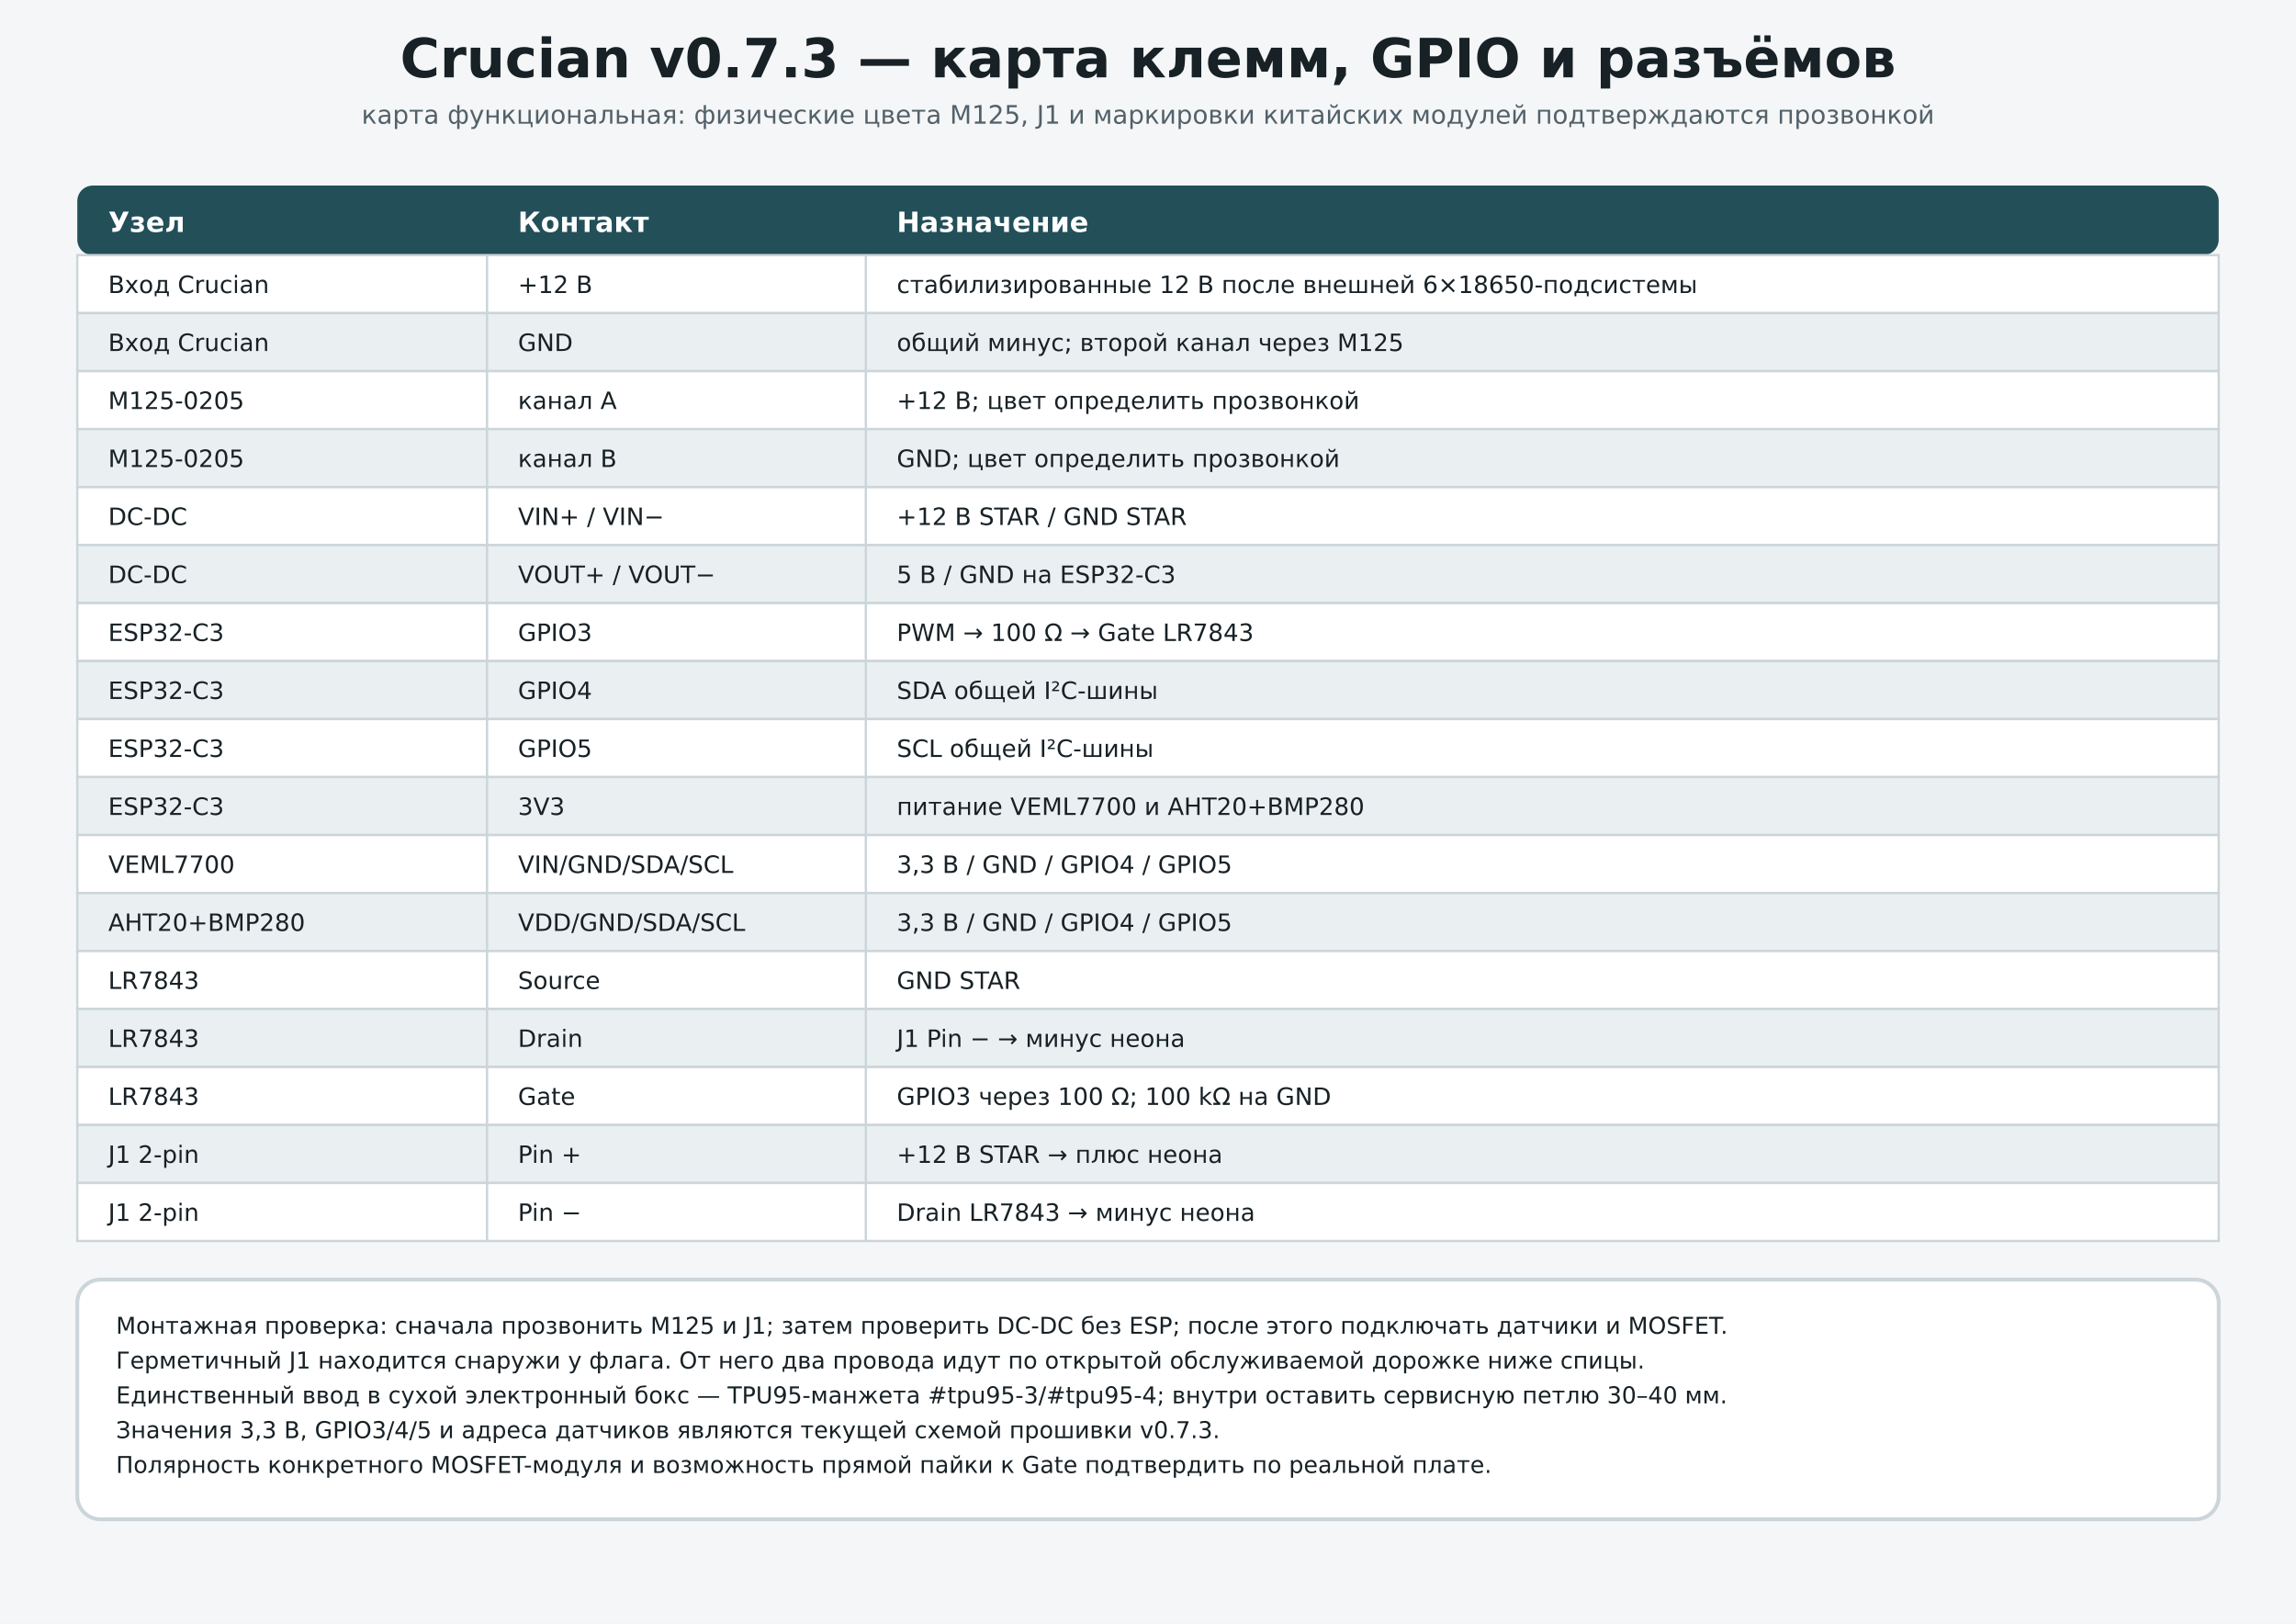
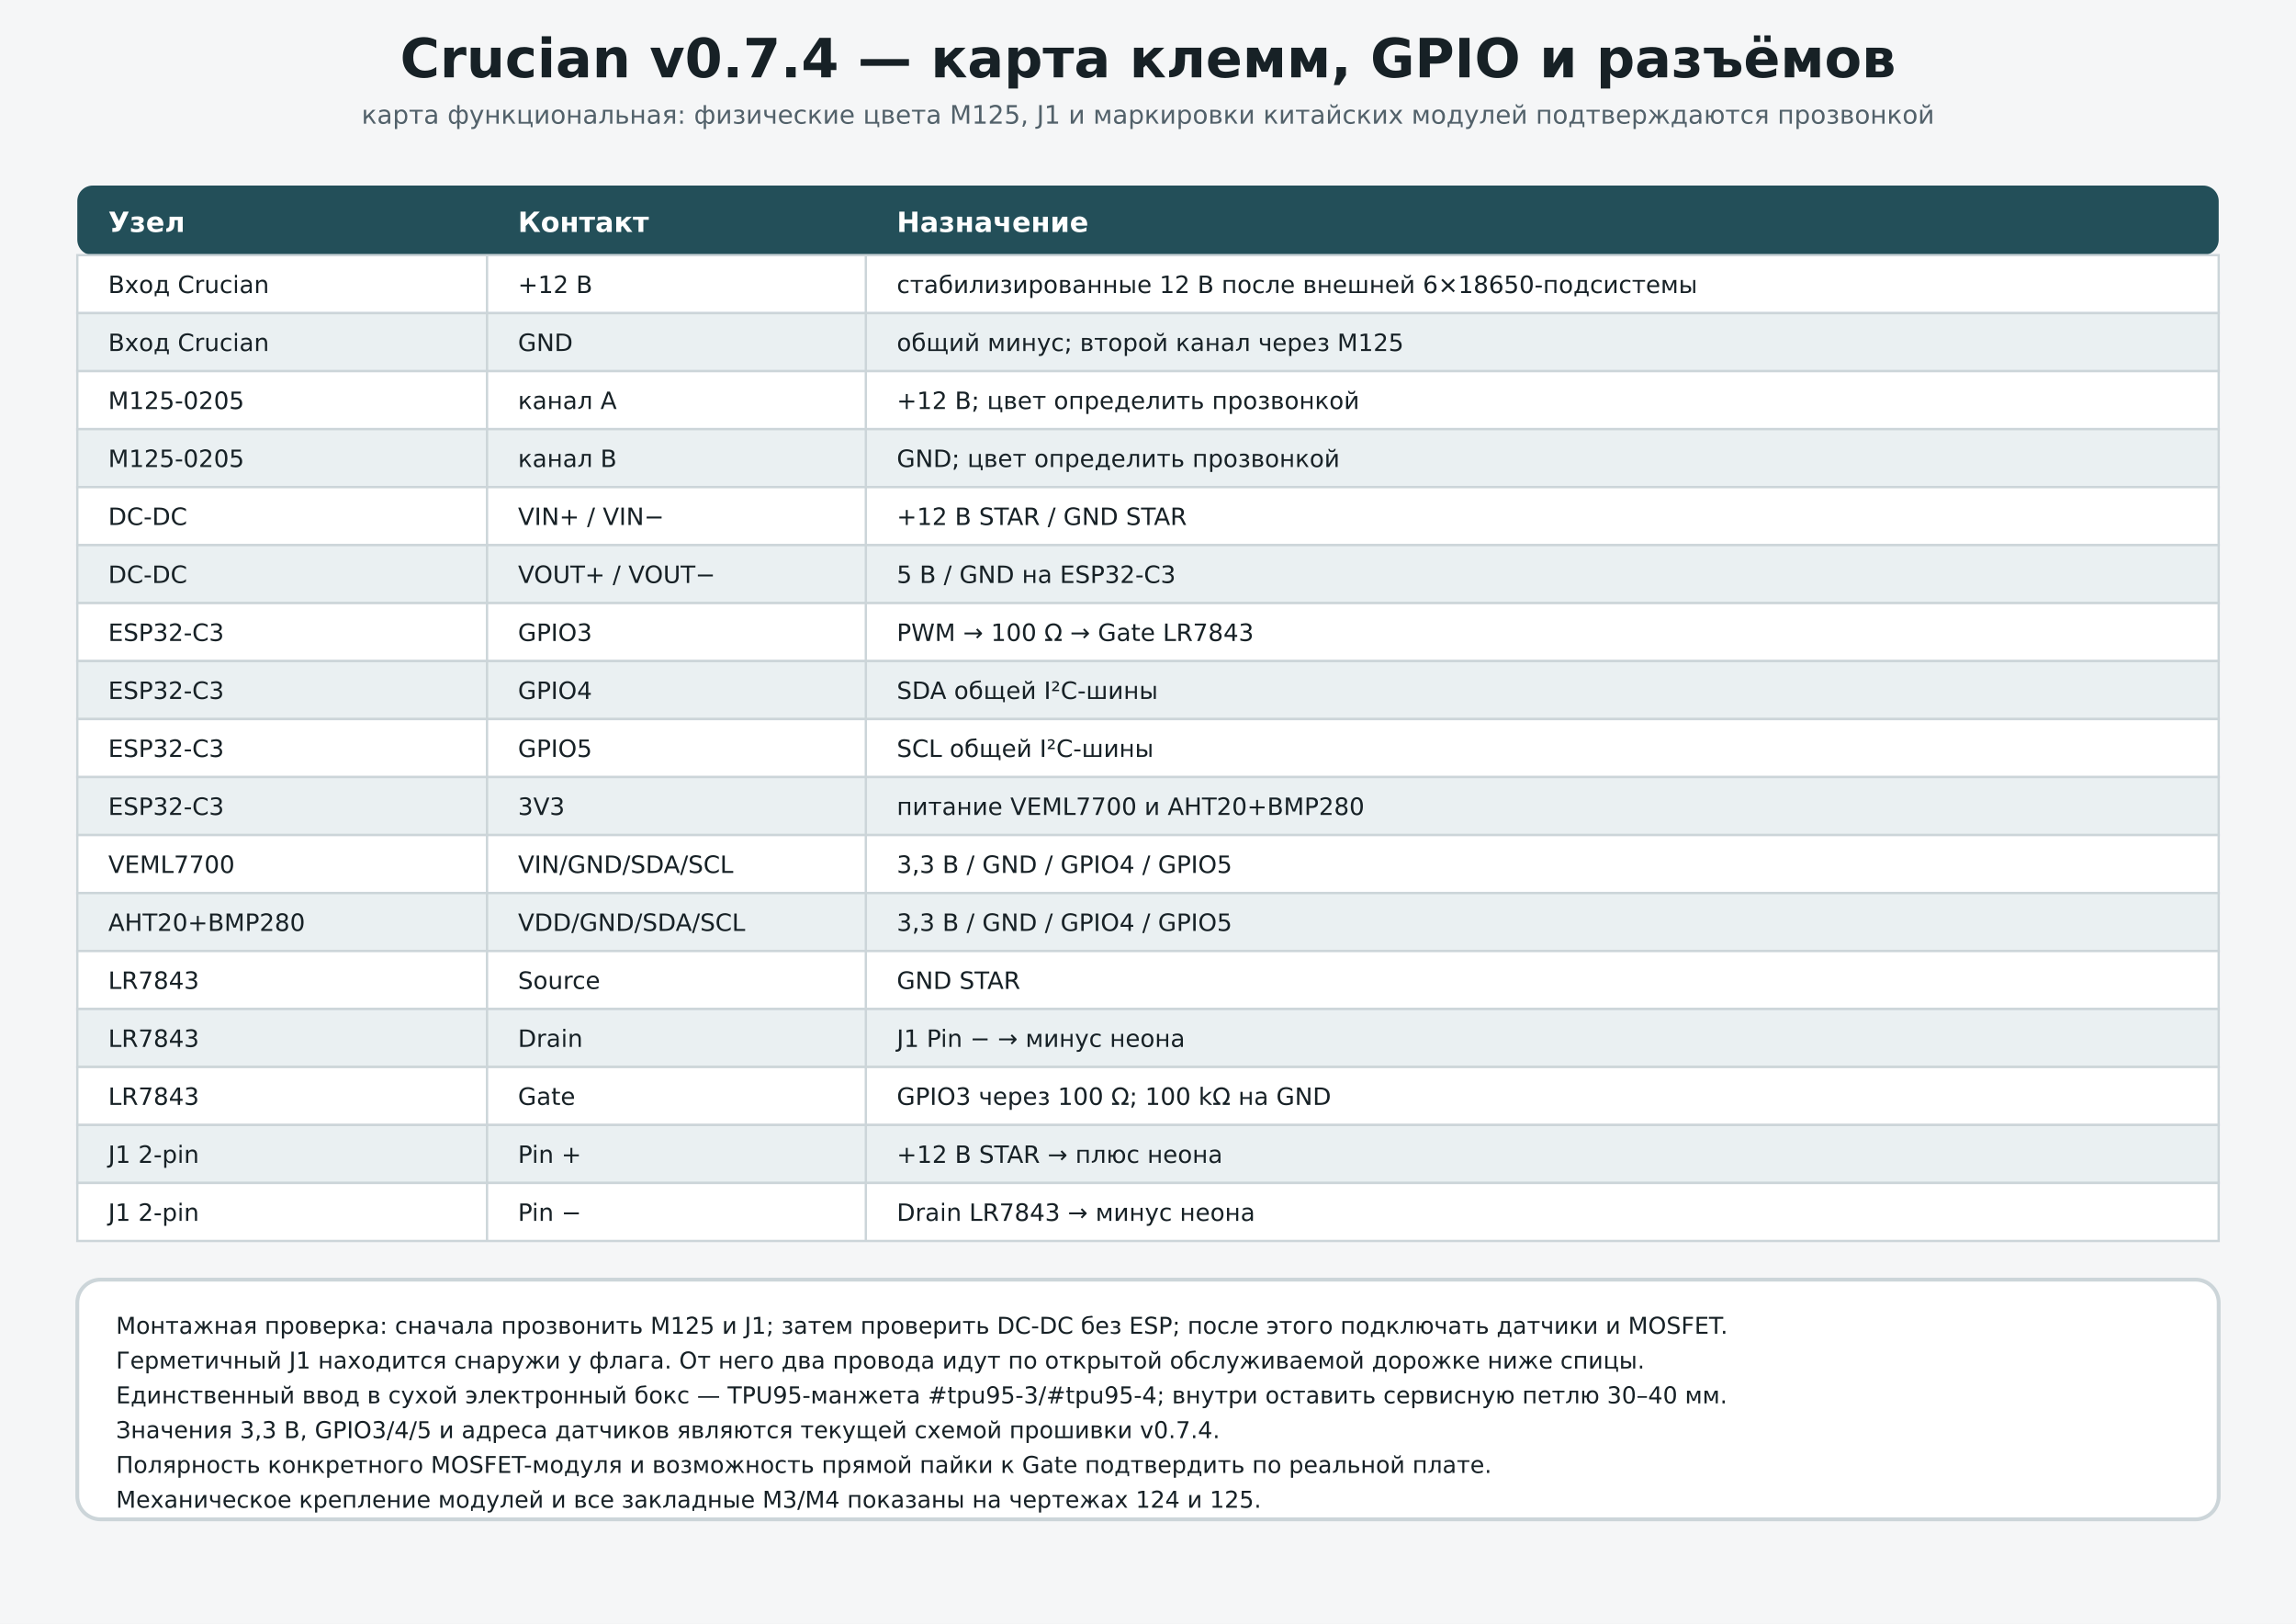
<svg xmlns="http://www.w3.org/2000/svg" width="297mm" height="210mm" viewBox="0 0 297 210">
  <style>.title{font:700 7px 'DejaVu Sans',Arial,sans-serif;fill:#172126}.sub{font:3.3px 'DejaVu Sans',Arial,sans-serif;fill:#52616a}.th{font:700 3.6px 'DejaVu Sans',Arial,sans-serif;fill:white}.td{font:3.1px 'DejaVu Sans',Arial,sans-serif;fill:#172126}.note{font:3px 'DejaVu Sans',Arial,sans-serif;fill:#172126}</style>
  <rect width="297" height="210" fill="#f5f6f7" />
-   <text x="148.5" y="10" text-anchor="middle" class="title">Crucian v0.7.3 — карта клемм, GPIO и разъёмов</text>
+   <text x="148.5" y="10" text-anchor="middle" class="title">Crucian v0.7.4 — карта клемм, GPIO и разъёмов</text>
  <text x="148.5" y="16" text-anchor="middle" class="sub">карта функциональная: физические цвета M125, J1 и маркировки китайских модулей подтверждаются прозвонкой</text>
  <rect x="10" y="24" width="277" height="9" rx="2" fill="#234f59" />
  <text x="14" y="30" class="th">Узел</text>
  <text x="67" y="30" class="th">Контакт</text>
  <text x="116" y="30" class="th">Назначение</text>
  <rect x="10" y="33" width="277" height="7.5" fill="#ffffff" stroke="#ccd5d9" stroke-width=".3" />
  <line x1="63" y1="33" x2="63" y2="40.5" stroke="#ccd5d9" stroke-width=".3" />
  <line x1="112" y1="33" x2="112" y2="40.5" stroke="#ccd5d9" stroke-width=".3" />
  <text x="14" y="37.9" class="td">Вход Crucian</text>
  <text x="67" y="37.9" class="td">+12 В</text>
  <text x="116" y="37.9" class="td">стабилизированные 12 В после внешней 6×18650-подсистемы</text>
  <rect x="10" y="40.5" width="277" height="7.5" fill="#eaf0f2" stroke="#ccd5d9" stroke-width=".3" />
  <line x1="63" y1="40.5" x2="63" y2="48.0" stroke="#ccd5d9" stroke-width=".3" />
  <line x1="112" y1="40.5" x2="112" y2="48.0" stroke="#ccd5d9" stroke-width=".3" />
  <text x="14" y="45.4" class="td">Вход Crucian</text>
  <text x="67" y="45.4" class="td">GND</text>
  <text x="116" y="45.4" class="td">общий минус; второй канал через M125</text>
  <rect x="10" y="48.0" width="277" height="7.5" fill="#ffffff" stroke="#ccd5d9" stroke-width=".3" />
  <line x1="63" y1="48.0" x2="63" y2="55.5" stroke="#ccd5d9" stroke-width=".3" />
  <line x1="112" y1="48.0" x2="112" y2="55.5" stroke="#ccd5d9" stroke-width=".3" />
  <text x="14" y="52.9" class="td">M125-0205</text>
  <text x="67" y="52.9" class="td">канал A</text>
  <text x="116" y="52.9" class="td">+12 В; цвет определить прозвонкой</text>
  <rect x="10" y="55.5" width="277" height="7.5" fill="#eaf0f2" stroke="#ccd5d9" stroke-width=".3" />
  <line x1="63" y1="55.5" x2="63" y2="63.0" stroke="#ccd5d9" stroke-width=".3" />
  <line x1="112" y1="55.5" x2="112" y2="63.0" stroke="#ccd5d9" stroke-width=".3" />
  <text x="14" y="60.4" class="td">M125-0205</text>
  <text x="67" y="60.4" class="td">канал B</text>
  <text x="116" y="60.4" class="td">GND; цвет определить прозвонкой</text>
  <rect x="10" y="63.0" width="277" height="7.5" fill="#ffffff" stroke="#ccd5d9" stroke-width=".3" />
  <line x1="63" y1="63.0" x2="63" y2="70.5" stroke="#ccd5d9" stroke-width=".3" />
  <line x1="112" y1="63.0" x2="112" y2="70.5" stroke="#ccd5d9" stroke-width=".3" />
  <text x="14" y="67.9" class="td">DC-DC</text>
  <text x="67" y="67.9" class="td">VIN+ / VIN−</text>
  <text x="116" y="67.9" class="td">+12 В STAR / GND STAR</text>
  <rect x="10" y="70.5" width="277" height="7.5" fill="#eaf0f2" stroke="#ccd5d9" stroke-width=".3" />
  <line x1="63" y1="70.5" x2="63" y2="78.0" stroke="#ccd5d9" stroke-width=".3" />
  <line x1="112" y1="70.5" x2="112" y2="78.0" stroke="#ccd5d9" stroke-width=".3" />
  <text x="14" y="75.4" class="td">DC-DC</text>
  <text x="67" y="75.4" class="td">VOUT+ / VOUT−</text>
  <text x="116" y="75.4" class="td">5 В / GND на ESP32-C3</text>
  <rect x="10" y="78.0" width="277" height="7.5" fill="#ffffff" stroke="#ccd5d9" stroke-width=".3" />
  <line x1="63" y1="78.0" x2="63" y2="85.5" stroke="#ccd5d9" stroke-width=".3" />
  <line x1="112" y1="78.0" x2="112" y2="85.5" stroke="#ccd5d9" stroke-width=".3" />
  <text x="14" y="82.9" class="td">ESP32-C3</text>
  <text x="67" y="82.9" class="td">GPIO3</text>
  <text x="116" y="82.9" class="td">PWM → 100 Ω → Gate LR7843</text>
  <rect x="10" y="85.5" width="277" height="7.5" fill="#eaf0f2" stroke="#ccd5d9" stroke-width=".3" />
  <line x1="63" y1="85.5" x2="63" y2="93.0" stroke="#ccd5d9" stroke-width=".3" />
  <line x1="112" y1="85.5" x2="112" y2="93.0" stroke="#ccd5d9" stroke-width=".3" />
  <text x="14" y="90.4" class="td">ESP32-C3</text>
  <text x="67" y="90.4" class="td">GPIO4</text>
  <text x="116" y="90.4" class="td">SDA общей I²C-шины</text>
  <rect x="10" y="93.0" width="277" height="7.5" fill="#ffffff" stroke="#ccd5d9" stroke-width=".3" />
  <line x1="63" y1="93.0" x2="63" y2="100.5" stroke="#ccd5d9" stroke-width=".3" />
  <line x1="112" y1="93.0" x2="112" y2="100.5" stroke="#ccd5d9" stroke-width=".3" />
  <text x="14" y="97.9" class="td">ESP32-C3</text>
  <text x="67" y="97.9" class="td">GPIO5</text>
  <text x="116" y="97.9" class="td">SCL общей I²C-шины</text>
  <rect x="10" y="100.5" width="277" height="7.5" fill="#eaf0f2" stroke="#ccd5d9" stroke-width=".3" />
  <line x1="63" y1="100.5" x2="63" y2="108.0" stroke="#ccd5d9" stroke-width=".3" />
  <line x1="112" y1="100.5" x2="112" y2="108.0" stroke="#ccd5d9" stroke-width=".3" />
  <text x="14" y="105.4" class="td">ESP32-C3</text>
  <text x="67" y="105.4" class="td">3V3</text>
  <text x="116" y="105.4" class="td">питание VEML7700 и AHT20+BMP280</text>
  <rect x="10" y="108.0" width="277" height="7.5" fill="#ffffff" stroke="#ccd5d9" stroke-width=".3" />
  <line x1="63" y1="108.0" x2="63" y2="115.5" stroke="#ccd5d9" stroke-width=".3" />
  <line x1="112" y1="108.0" x2="112" y2="115.5" stroke="#ccd5d9" stroke-width=".3" />
  <text x="14" y="112.9" class="td">VEML7700</text>
  <text x="67" y="112.9" class="td">VIN/GND/SDA/SCL</text>
  <text x="116" y="112.9" class="td">3,3 В / GND / GPIO4 / GPIO5</text>
  <rect x="10" y="115.5" width="277" height="7.5" fill="#eaf0f2" stroke="#ccd5d9" stroke-width=".3" />
  <line x1="63" y1="115.5" x2="63" y2="123.0" stroke="#ccd5d9" stroke-width=".3" />
  <line x1="112" y1="115.5" x2="112" y2="123.0" stroke="#ccd5d9" stroke-width=".3" />
  <text x="14" y="120.4" class="td">AHT20+BMP280</text>
  <text x="67" y="120.4" class="td">VDD/GND/SDA/SCL</text>
  <text x="116" y="120.4" class="td">3,3 В / GND / GPIO4 / GPIO5</text>
  <rect x="10" y="123.0" width="277" height="7.5" fill="#ffffff" stroke="#ccd5d9" stroke-width=".3" />
  <line x1="63" y1="123.0" x2="63" y2="130.5" stroke="#ccd5d9" stroke-width=".3" />
  <line x1="112" y1="123.0" x2="112" y2="130.5" stroke="#ccd5d9" stroke-width=".3" />
  <text x="14" y="127.9" class="td">LR7843</text>
  <text x="67" y="127.9" class="td">Source</text>
  <text x="116" y="127.9" class="td">GND STAR</text>
  <rect x="10" y="130.5" width="277" height="7.5" fill="#eaf0f2" stroke="#ccd5d9" stroke-width=".3" />
  <line x1="63" y1="130.5" x2="63" y2="138.0" stroke="#ccd5d9" stroke-width=".3" />
  <line x1="112" y1="130.5" x2="112" y2="138.0" stroke="#ccd5d9" stroke-width=".3" />
  <text x="14" y="135.4" class="td">LR7843</text>
  <text x="67" y="135.4" class="td">Drain</text>
  <text x="116" y="135.4" class="td">J1 Pin − → минус неона</text>
  <rect x="10" y="138.0" width="277" height="7.5" fill="#ffffff" stroke="#ccd5d9" stroke-width=".3" />
  <line x1="63" y1="138.0" x2="63" y2="145.5" stroke="#ccd5d9" stroke-width=".3" />
  <line x1="112" y1="138.0" x2="112" y2="145.5" stroke="#ccd5d9" stroke-width=".3" />
  <text x="14" y="142.9" class="td">LR7843</text>
  <text x="67" y="142.9" class="td">Gate</text>
  <text x="116" y="142.9" class="td">GPIO3 через 100 Ω; 100 kΩ на GND</text>
  <rect x="10" y="145.5" width="277" height="7.5" fill="#eaf0f2" stroke="#ccd5d9" stroke-width=".3" />
  <line x1="63" y1="145.5" x2="63" y2="153.0" stroke="#ccd5d9" stroke-width=".3" />
  <line x1="112" y1="145.5" x2="112" y2="153.0" stroke="#ccd5d9" stroke-width=".3" />
  <text x="14" y="150.4" class="td">J1 2-pin</text>
  <text x="67" y="150.4" class="td">Pin +</text>
  <text x="116" y="150.4" class="td">+12 В STAR → плюс неона</text>
  <rect x="10" y="153.0" width="277" height="7.5" fill="#ffffff" stroke="#ccd5d9" stroke-width=".3" />
  <line x1="63" y1="153.0" x2="63" y2="160.5" stroke="#ccd5d9" stroke-width=".3" />
  <line x1="112" y1="153.0" x2="112" y2="160.5" stroke="#ccd5d9" stroke-width=".3" />
  <text x="14" y="157.9" class="td">J1 2-pin</text>
  <text x="67" y="157.9" class="td">Pin −</text>
  <text x="116" y="157.9" class="td">Drain LR7843 → минус неона</text>
  <rect x="10" y="165.5" width="277" height="31" rx="3" fill="#fff" stroke="#ccd5d9" stroke-width=".5" />
  <text x="15" y="172.5" class="note">Монтажная проверка: сначала прозвонить M125 и J1; затем проверить DC-DC без ESP; после этого подключать датчики и MOSFET.</text>
  <text x="15" y="177.0" class="note">Герметичный J1 находится снаружи у флага. От него два провода идут по открытой обслуживаемой дорожке ниже спицы.</text>
  <text x="15" y="181.5" class="note">Единственный ввод в сухой электронный бокс — TPU95-манжета #tpu95-3/#tpu95-4; внутри оставить сервисную петлю 30–40 мм.</text>
-   <text x="15" y="186.0" class="note">Значения 3,3 В, GPIO3/4/5 и адреса датчиков являются текущей схемой прошивки v0.7.3.</text>
+   <text x="15" y="186.0" class="note">Значения 3,3 В, GPIO3/4/5 и адреса датчиков являются текущей схемой прошивки v0.7.4.</text>
  <text x="15" y="190.5" class="note">Полярность конкретного MOSFET-модуля и возможность прямой пайки к Gate подтвердить по реальной плате.</text>
+   <text x="15" y="195.0" class="note">Механическое крепление модулей и все закладные M3/M4 показаны на чертежах 124 и 125.</text>
</svg>
